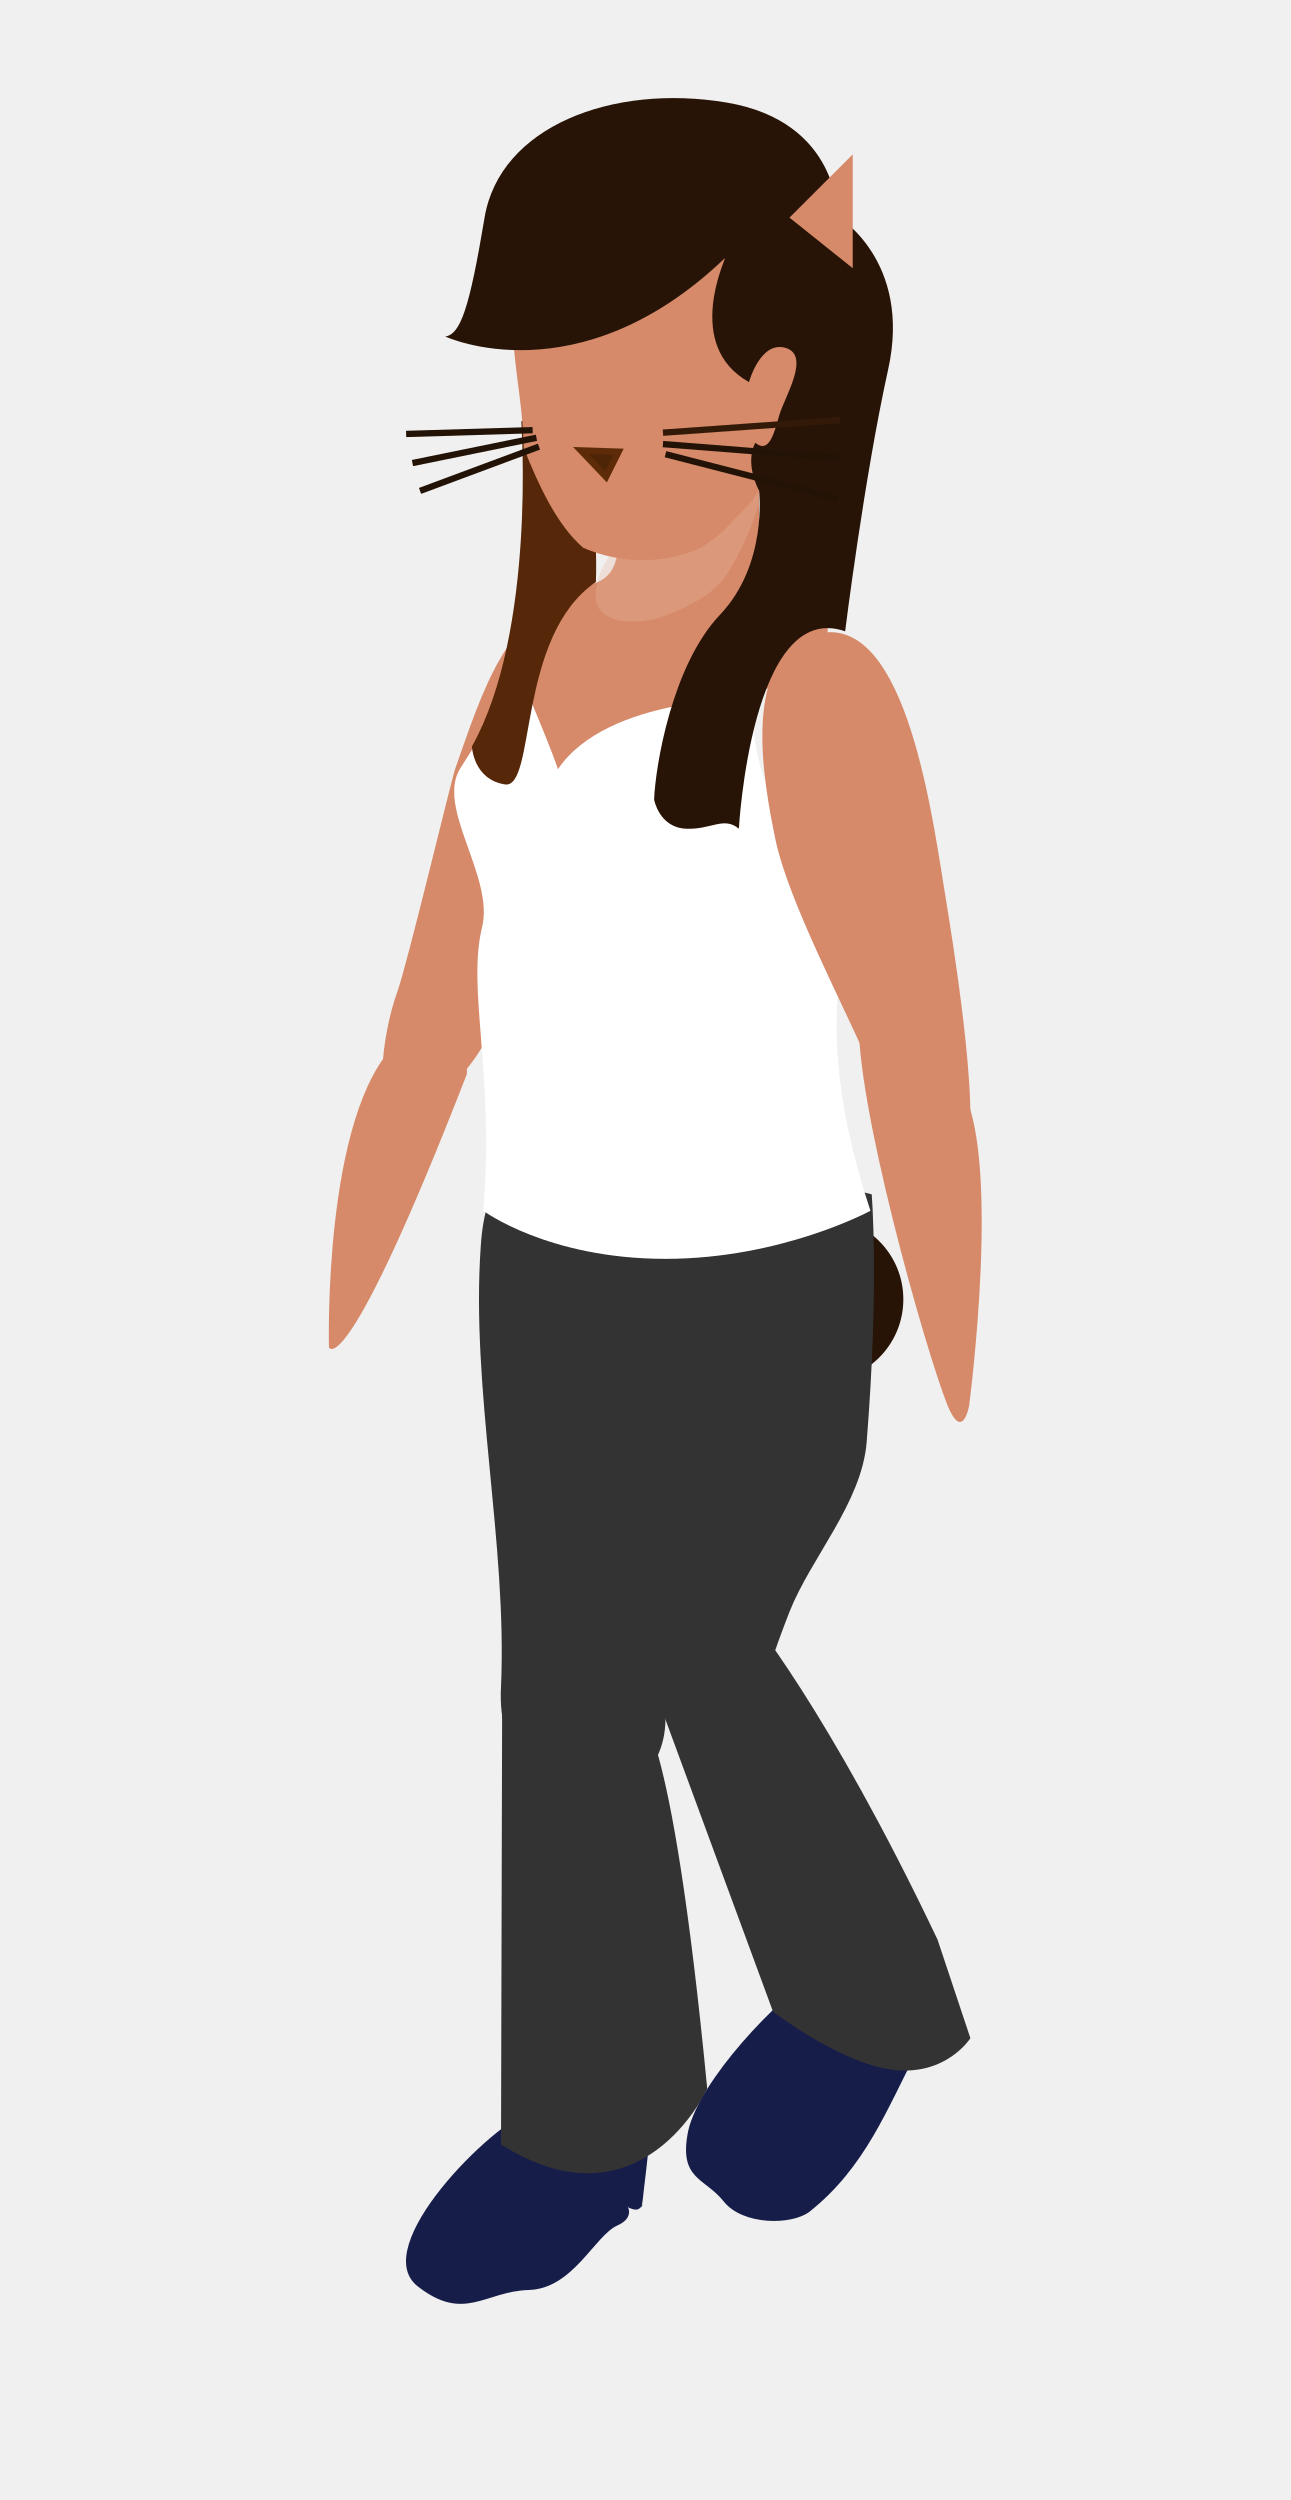
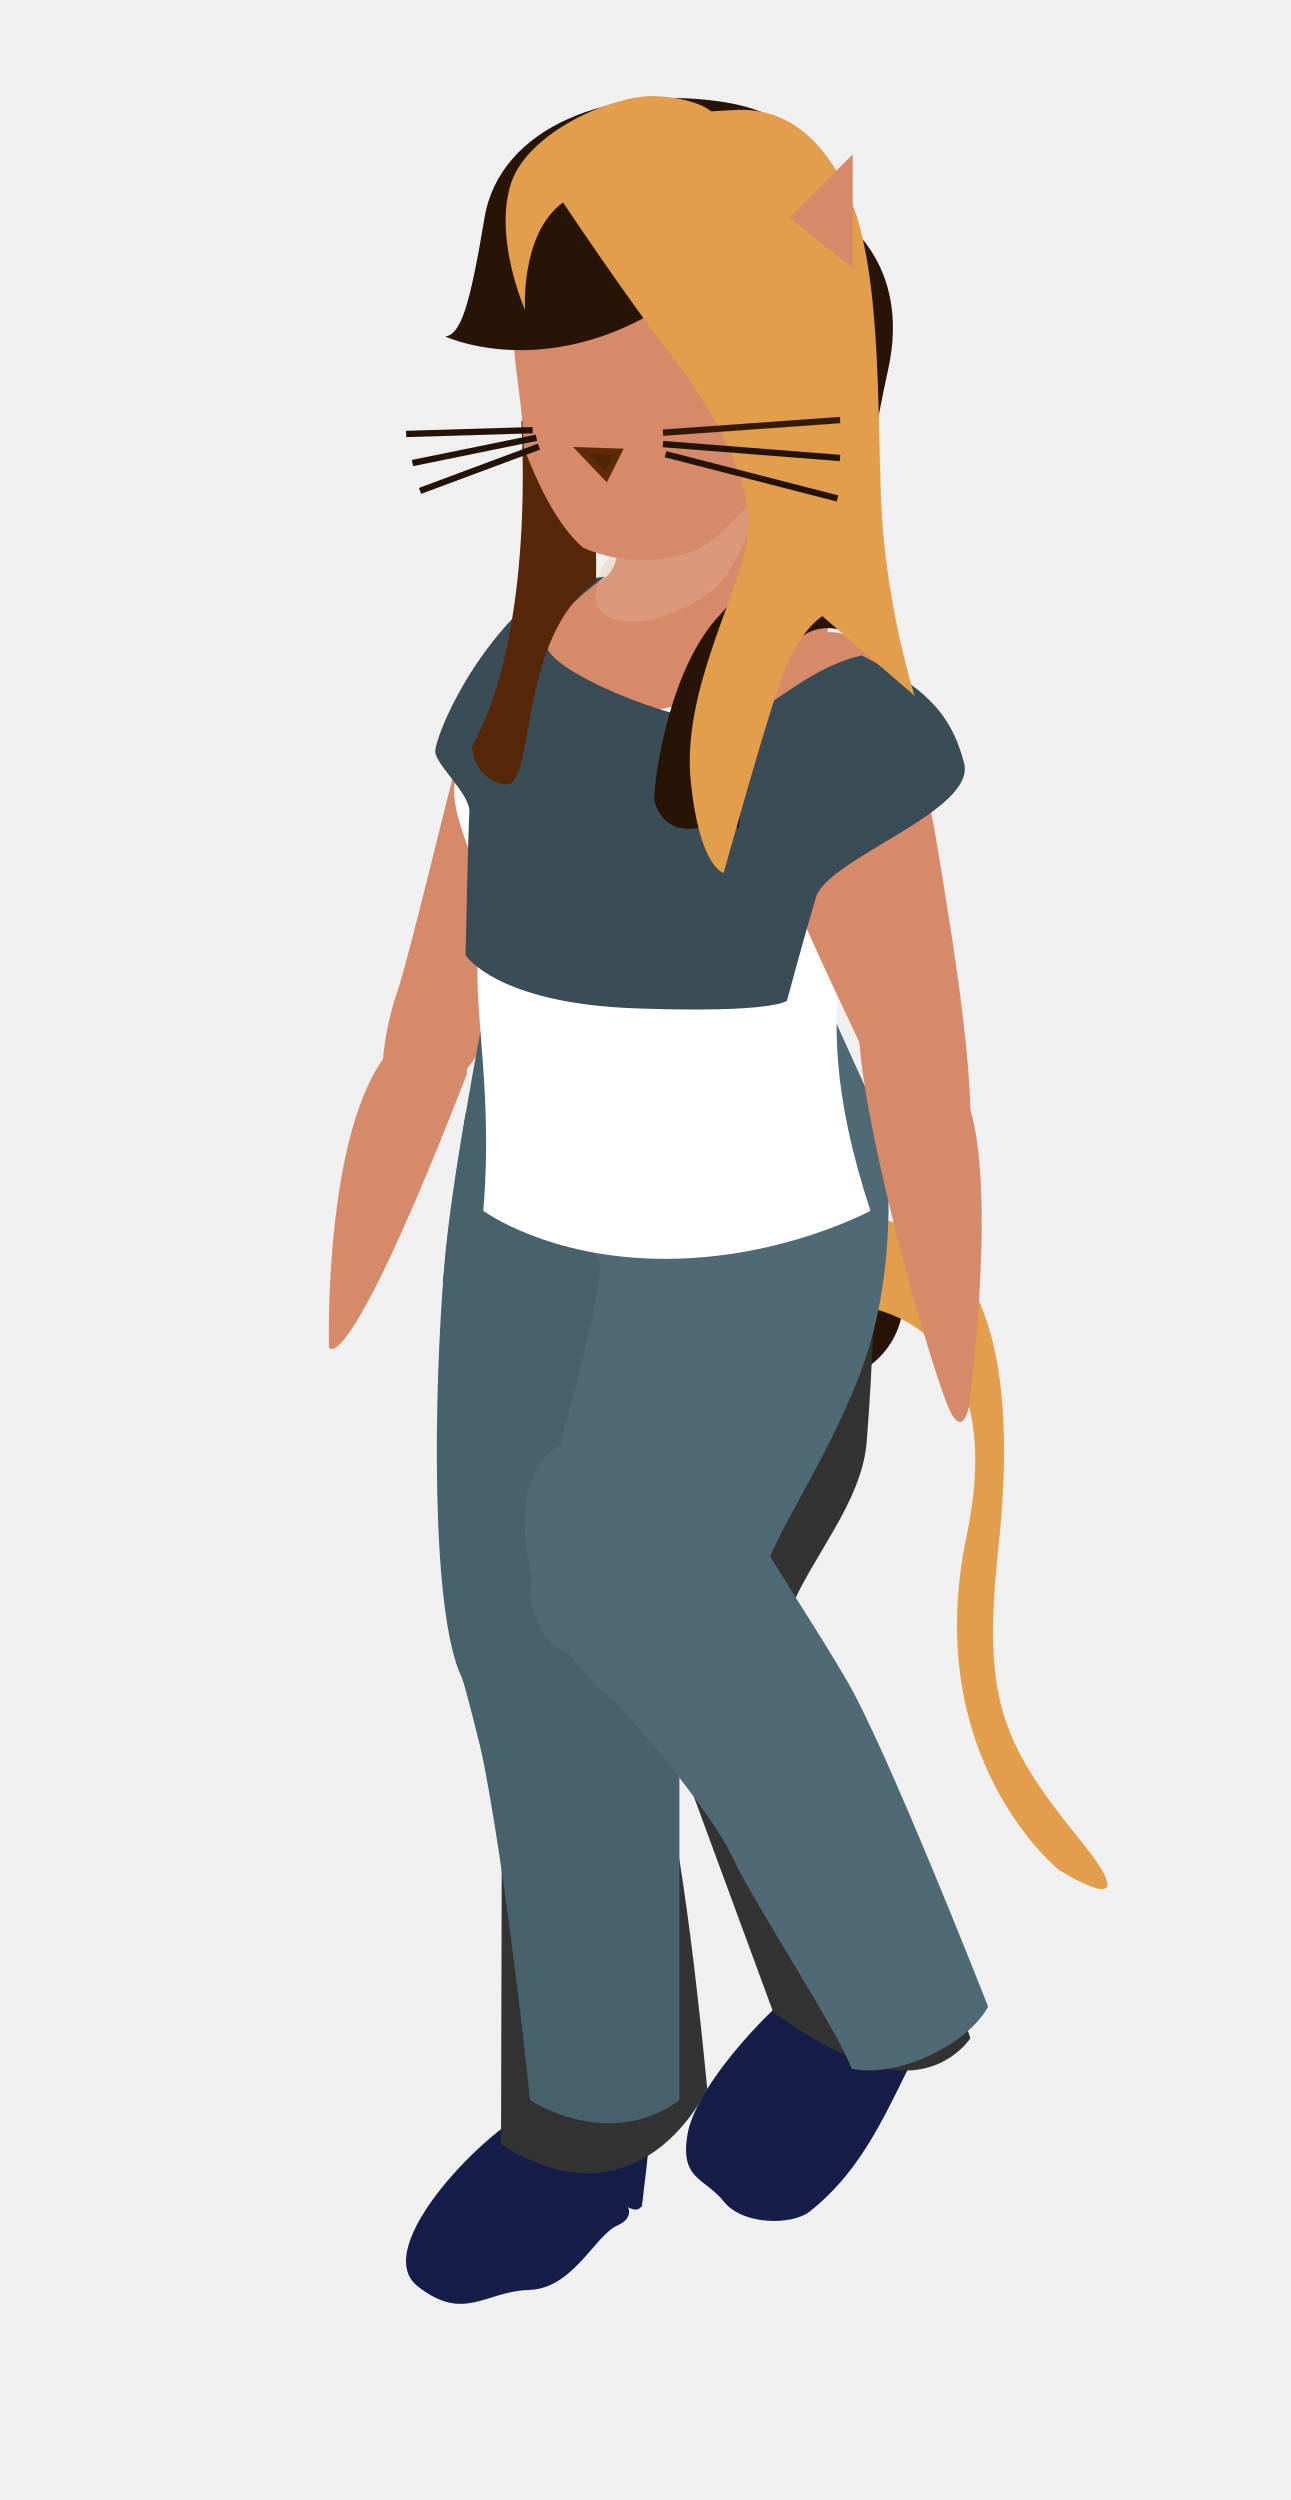
<svg xmlns="http://www.w3.org/2000/svg" version="1.1" id="Layer_1" x="0px" y="0px" viewBox="0 0 102 197.6" style="enable-background:new 0 0 102 197.6;" xml:space="preserve">
  <style type="text/css">
	.st0{fill:#281406;}
- 	.st1{fill:#D68A69;}
- 	.st2{fill:#171D49;}
- 	.st3{fill:#333333;}
- 	.st4{fill:#FFFFFF;}
- 	.st5{opacity:0.3;fill:#E8B9A0;enable-background:new    ;}
- 	.st6{fill:#562809;}
- 	.st7{fill:none;stroke:#331908;stroke-width:0.5;stroke-miterlimit:10;}
- 	.st8{fill:none;stroke:#231307;stroke-width:0.5;stroke-miterlimit:10;}
- 	.st9{fill:#4F2508;stroke:#5E2B08;stroke-width:0.5;stroke-miterlimit:10;}
- 
+ 	.st1{fill:#E29E4B;}
+ 	.st2{fill:#D68A69;}
+ 	.st3{fill:#171D49;}
+ 	.st4{fill:#333333;}
+ 	.st5{fill:#48626B;}
+ 	.st6{fill:#506A75;}
+ 	.st7{fill:#FFFFFF;}
+ 	.st8{opacity:0.3;fill:#E8B9A0;enable-background:new    ;}
+ 	.st9{fill:#3A4D57;}
+ 	.st10{fill:#562809;}
+ 	.st11{fill:none;stroke:#231307;stroke-width:0.5;stroke-miterlimit:10;}
+ 	.st12{fill:none;stroke:#331908;stroke-width:0.5;stroke-miterlimit:10;}
+ 	.st13{fill:#4F2508;stroke:#5E2B08;stroke-width:0.5;stroke-miterlimit:10;}

	@-webkit-keyframes leg_back_top {
	  0% { -webkit-transform: translateX(0); transform: translateX(0);}
	  14% {
	    -webkit-transform-origin: -20% 40%;
	            transform-origin: -20% 40%;
	    -webkit-transform: translate(20%, 0%) rotateZ(-15deg);
	            transform: translate(20%, 0%) rotateZ(-15deg);
	  }
	  21% {
	    -webkit-transform-origin: -20% 40%;
	            transform-origin: -20% 40%;
	    -webkit-transform: translate(40%, -20%) rotateZ(-25deg);
	            transform: translate(40%, -20%) rotateZ(-25deg);
	  }
	  28% {
	    -webkit-transform-origin: -20% 40%;
	            transform-origin: -20% 40%;
	    -webkit-transform: translate(20%, 0%) rotateZ(-15deg);
	            transform: translate(20%, 0%) rotateZ(-15deg);
	  }
	  35% {
	    -webkit-transform-origin: -20% 40%;
	            transform-origin: -20% 40%;
	    -webkit-transform: translate(0%, 0%) rotateZ(0deg);
	            transform: translate(0%, 0%) rotateZ(0deg);
	  }
	  42% {
	    -webkit-transform-origin: -20% 40%;
	            transform-origin: -20% 40%;
	    -webkit-transform: translate(0%, 0%) rotateZ(25deg);
	            transform: translate(0%, 0%) rotateZ(25deg);
	  }
	  49% {
	    -webkit-transform-origin: -20% 40%;
	            transform-origin: -20% 40%;
	    -webkit-transform: translate(-10%, -10%) rotateZ(40deg);
	            transform: translate(-10%, -10%) rotateZ(40deg);
	  }
	  60% {
	    -webkit-transform-origin: -20% 40%;
	            transform-origin: -20% 40%;
	    -webkit-transform: translate(0%, 0%) rotateZ(25deg);
	            transform: translate(0%, 0%) rotateZ(25deg);
	  }
	  70% {
	    -webkit-transform-origin: -20% 40%;
	            transform-origin: -20% 40%;
	    -webkit-transform: translate(0%, 0%) rotateZ(15deg);
	            transform: translate(0%, 0%) rotateZ(15deg);
	  }
	  80% {
	    -webkit-transform-origin: -20% 40%;
	            transform-origin: -20% 40%;
	    -webkit-transform: translate(0%, 0%) rotateZ(10deg);
	            transform: translate(0%, 0%) rotateZ(10deg);
	  }
	  90% {
	    -webkit-transform-origin: -20% 40%;
	            transform-origin: -20% 40%;
	    -webkit-transform: translate(0%, 0%) rotateZ(-0deg);
	            transform: translate(0%, 0%) rotateZ(-0deg);
	  }
	}
	@keyframes leg_back_top {
	  0% { -webkit-transform: translateX(0); transform: translateX(0);}
	  14% {
	    -webkit-transform-origin: -20% 40%;
	            transform-origin: -20% 40%;
	    -webkit-transform: translate(20%, 0%) rotateZ(-15deg);
	            transform: translate(20%, 0%) rotateZ(-15deg);
	  }
	  21% {
	    -webkit-transform-origin: -20% 40%;
	            transform-origin: -20% 40%;
	    -webkit-transform: translate(40%, -20%) rotateZ(-25deg);
	            transform: translate(40%, -20%) rotateZ(-25deg);
	  }
	  28% {
	    -webkit-transform-origin: -20% 40%;
	            transform-origin: -20% 40%;
	    -webkit-transform: translate(20%, 0%) rotateZ(-15deg);
	            transform: translate(20%, 0%) rotateZ(-15deg);
	  }
	  35% {
	    -webkit-transform-origin: -20% 40%;
	            transform-origin: -20% 40%;
	    -webkit-transform: translate(0%, 0%) rotateZ(0deg);
	            transform: translate(0%, 0%) rotateZ(0deg);
	  }
	  42% {
	    -webkit-transform-origin: -20% 40%;
	            transform-origin: -20% 40%;
	    -webkit-transform: translate(0%, 0%) rotateZ(25deg);
	            transform: translate(0%, 0%) rotateZ(25deg);
	  }
	  49% {
	    -webkit-transform-origin: -20% 40%;
	            transform-origin: -20% 40%;
	    -webkit-transform: translate(-10%, -10%) rotateZ(40deg);
	            transform: translate(-10%, -10%) rotateZ(40deg);
	  }
	  60% {
	    -webkit-transform-origin: -20% 40%;
	            transform-origin: -20% 40%;
	    -webkit-transform: translate(0%, 0%) rotateZ(25deg);
	            transform: translate(0%, 0%) rotateZ(25deg);
	  }
	  70% {
	    -webkit-transform-origin: -20% 40%;
	            transform-origin: -20% 40%;
	    -webkit-transform: translate(0%, 0%) rotateZ(15deg);
	            transform: translate(0%, 0%) rotateZ(15deg);
	  }
	  80% {
	    -webkit-transform-origin: -20% 40%;
	            transform-origin: -20% 40%;
	    -webkit-transform: translate(0%, 0%) rotateZ(10deg);
	            transform: translate(0%, 0%) rotateZ(10deg);
	  }
	  90% {
	    -webkit-transform-origin: -20% 40%;
	            transform-origin: -20% 40%;
	    -webkit-transform: translate(0%, 0%) rotateZ(-0deg);
	            transform: translate(0%, 0%) rotateZ(-0deg);
	  }
	}
	@-webkit-keyframes leg_back_bot {
	  0% { -webkit-transform: translateX(0); transform: translateX(0);}
	  14% {
	    -webkit-transform-origin: 20% 40%;
	            transform-origin: 20% 40%;
	    -webkit-transform: translate(90%, -20%) rotateZ(-15deg);
	            transform: translate(90%, -20%) rotateZ(-15deg);
	  }
	  21% {
	    -webkit-transform-origin: 20% 40%;
	            transform-origin: 20% 40%;
	    -webkit-transform: translate(130%, -30%) rotateZ(-25deg);
	            transform: translate(130%, -30%) rotateZ(-25deg);
	  }
	  28% {
	    -webkit-transform-origin: 20% 40%;
	            transform-origin: 20% 40%;
	    -webkit-transform: translate(110%, -30%) rotateZ(-90deg);
	            transform: translate(110%, -30%) rotateZ(-90deg);
	  }
	  35% {
	    -webkit-transform-origin: 20% 40%;
	            transform-origin: 20% 40%;
	    -webkit-transform: translate(70%, -20%) rotateZ(-70deg);
	            transform: translate(70%, -20%) rotateZ(-70deg);
	  }
	  42% {
	    -webkit-transform-origin: 20% 40%;
	            transform-origin: 20% 40%;
	    -webkit-transform: translate(-30%, 10%) rotateZ(-20deg);
	            transform: translate(-30%, 10%) rotateZ(-20deg);
	  }
	  49% {
	    -webkit-transform-origin: 20% 40%;
	            transform-origin: 20% 40%;
	    -webkit-transform: translate(-60%, 0%) rotateZ(-20deg);
	            transform: translate(-60%, 0%) rotateZ(-20deg);
	  }
	  60% {
	    -webkit-transform-origin: 20% 40%;
	            transform-origin: 20% 40%;
	    -webkit-transform: translate(-30%, -10%) rotateZ(-20deg);
	            transform: translate(-30%, -10%) rotateZ(-20deg);
	  }
	  70% {
	    -webkit-transform-origin: 20% 40%;
	            transform-origin: 20% 40%;
	    -webkit-transform: translate(-70%, 10%) rotateZ(20deg);
	            transform: translate(-70%, 10%) rotateZ(20deg);
	  }
	  80% {
	    -webkit-transform-origin: 20% 40%;
	            transform-origin: 20% 40%;
	    -webkit-transform: translate(-50%, 10%) rotateZ(15deg);
	            transform: translate(-50%, 10%) rotateZ(15deg);
	  }
	  90% {
	    -webkit-transform-origin: 20% 40%;
	            transform-origin: 20% 40%;
	    -webkit-transform: translate(0%, 10%) rotateZ(0deg);
	            transform: translate(0%, 10%) rotateZ(0deg);
	  }
	}
	@keyframes leg_back_bot {
	  0% { -webkit-transform: translateX(0); transform: translateX(0);}
	  14% {
	    -webkit-transform-origin: 20% 40%;
	            transform-origin: 20% 40%;
	    -webkit-transform: translate(90%, -20%) rotateZ(-15deg);
	            transform: translate(90%, -20%) rotateZ(-15deg);
	  }
	  21% {
	    -webkit-transform-origin: 20% 40%;
	            transform-origin: 20% 40%;
	    -webkit-transform: translate(130%, -30%) rotateZ(-25deg);
	            transform: translate(130%, -30%) rotateZ(-25deg);
	  }
	  28% {
	    -webkit-transform-origin: 20% 40%;
	            transform-origin: 20% 40%;
	    -webkit-transform: translate(110%, -30%) rotateZ(-90deg);
	            transform: translate(110%, -30%) rotateZ(-90deg);
	  }
	  35% {
	    -webkit-transform-origin: 20% 40%;
	            transform-origin: 20% 40%;
	    -webkit-transform: translate(70%, -20%) rotateZ(-70deg);
	            transform: translate(70%, -20%) rotateZ(-70deg);
	  }
	  42% {
	    -webkit-transform-origin: 20% 40%;
	            transform-origin: 20% 40%;
	    -webkit-transform: translate(-30%, 10%) rotateZ(-20deg);
	            transform: translate(-30%, 10%) rotateZ(-20deg);
	  }
	  49% {
	    -webkit-transform-origin: 20% 40%;
	            transform-origin: 20% 40%;
	    -webkit-transform: translate(-60%, 0%) rotateZ(-20deg);
	            transform: translate(-60%, 0%) rotateZ(-20deg);
	  }
	  60% {
	    -webkit-transform-origin: 20% 40%;
	            transform-origin: 20% 40%;
	    -webkit-transform: translate(-30%, -10%) rotateZ(-20deg);
	            transform: translate(-30%, -10%) rotateZ(-20deg);
	  }
	  70% {
	    -webkit-transform-origin: 20% 40%;
	            transform-origin: 20% 40%;
	    -webkit-transform: translate(-70%, 10%) rotateZ(20deg);
	            transform: translate(-70%, 10%) rotateZ(20deg);
	  }
	  80% {
	    -webkit-transform-origin: 20% 40%;
	            transform-origin: 20% 40%;
	    -webkit-transform: translate(-50%, 10%) rotateZ(15deg);
	            transform: translate(-50%, 10%) rotateZ(15deg);
	  }
	  90% {
	    -webkit-transform-origin: 20% 40%;
	            transform-origin: 20% 40%;
	    -webkit-transform: translate(0%, 10%) rotateZ(0deg);
	            transform: translate(0%, 10%) rotateZ(0deg);
	  }
	}
	@-webkit-keyframes foot_back {
	  0% { -webkit-transform: translateX(0); transform: translateX(0);}
	  14% {
	    -webkit-transform-origin: 20% 40%;
	            transform-origin: 20% 40%;
	    -webkit-transform: translate(120%, -40%) rotateZ(0deg);
	            transform: translate(120%, -40%) rotateZ(0deg);
	  }
	  21% {
	    -webkit-transform-origin: 20% 40%;
	            transform-origin: 20% 40%;
	    -webkit-transform: translate(170%, -120%) rotateZ(0deg);
	            transform: translate(170%, -120%) rotateZ(0deg);
	  }
	  28% {
	    -webkit-transform-origin: 20% 40%;
	            transform-origin: 20% 40%;
	    -webkit-transform: translate(170%, -200%) rotateZ(-50deg);
	            transform: translate(170%, -200%) rotateZ(-50deg);
	  }
	  35% {
	    -webkit-transform-origin: 20% 40%;
	            transform-origin: 20% 40%;
	    -webkit-transform: translate(180%, -150%) rotateZ(-50deg);
	            transform: translate(180%, -150%) rotateZ(-50deg);
	  }
	  42% {
	    -webkit-transform-origin: 20% 40%;
	            transform-origin: 20% 40%;
	    -webkit-transform: translate(20%, -20%) rotateZ(0deg);
	            transform: translate(20%, -20%) rotateZ(0deg);
	  }
	  49% {
	    -webkit-transform-origin: 20% 40%;
	            transform-origin: 20% 40%;
	    -webkit-transform: translate(-10%, -80%) rotateZ(0deg);
	            transform: translate(-10%, -80%) rotateZ(0deg);
	  }
	  60% {
	    -webkit-transform-origin: 20% 40%;
	            transform-origin: 20% 40%;
	    -webkit-transform: translate(20%, -20%) rotateZ(0deg);
	            transform: translate(20%, -20%) rotateZ(0deg);
	  }
	  70% {
	    -webkit-transform-origin: 20% 40%;
	            transform-origin: 20% 40%;
	    -webkit-transform: translate(-90%, -20%) rotateZ(0deg);
	            transform: translate(-90%, -20%) rotateZ(0deg);
	  }
	  80% {
	    -webkit-transform-origin: 20% 40%;
	            transform-origin: 20% 40%;
	    -webkit-transform: translate(-90%, 0%) rotateZ(0deg);
	            transform: translate(-90%, 0%) rotateZ(0deg);
	  }
	  90% {
	    -webkit-transform-origin: 20% 40%;
	            transform-origin: 20% 40%;
	    -webkit-transform: translate(20%, 10%) rotateZ(10deg);
	            transform: translate(20%, 10%) rotateZ(10deg);
	  }
	}
	@keyframes foot_back {
	  0% { -webkit-transform: translateX(0); transform: translateX(0);}
	  14% {
	    -webkit-transform-origin: 20% 40%;
	            transform-origin: 20% 40%;
	    -webkit-transform: translate(120%, -40%) rotateZ(0deg);
	            transform: translate(120%, -40%) rotateZ(0deg);
	  }
	  21% {
	    -webkit-transform-origin: 20% 40%;
	            transform-origin: 20% 40%;
	    -webkit-transform: translate(170%, -120%) rotateZ(0deg);
	            transform: translate(170%, -120%) rotateZ(0deg);
	  }
	  28% {
	    -webkit-transform-origin: 20% 40%;
	            transform-origin: 20% 40%;
	    -webkit-transform: translate(170%, -200%) rotateZ(-50deg);
	            transform: translate(170%, -200%) rotateZ(-50deg);
	  }
	  35% {
	    -webkit-transform-origin: 20% 40%;
	            transform-origin: 20% 40%;
	    -webkit-transform: translate(180%, -150%) rotateZ(-50deg);
	            transform: translate(180%, -150%) rotateZ(-50deg);
	  }
	  42% {
	    -webkit-transform-origin: 20% 40%;
	            transform-origin: 20% 40%;
	    -webkit-transform: translate(20%, -20%) rotateZ(0deg);
	            transform: translate(20%, -20%) rotateZ(0deg);
	  }
	  49% {
	    -webkit-transform-origin: 20% 40%;
	            transform-origin: 20% 40%;
	    -webkit-transform: translate(-10%, -80%) rotateZ(0deg);
	            transform: translate(-10%, -80%) rotateZ(0deg);
	  }
	  60% {
	    -webkit-transform-origin: 20% 40%;
	            transform-origin: 20% 40%;
	    -webkit-transform: translate(20%, -20%) rotateZ(0deg);
	            transform: translate(20%, -20%) rotateZ(0deg);
	  }
	  70% {
	    -webkit-transform-origin: 20% 40%;
	            transform-origin: 20% 40%;
	    -webkit-transform: translate(-90%, -20%) rotateZ(0deg);
	            transform: translate(-90%, -20%) rotateZ(0deg);
	  }
	  80% {
	    -webkit-transform-origin: 20% 40%;
	            transform-origin: 20% 40%;
	    -webkit-transform: translate(-90%, 0%) rotateZ(0deg);
	            transform: translate(-90%, 0%) rotateZ(0deg);
	  }
	  90% {
	    -webkit-transform-origin: 20% 40%;
	            transform-origin: 20% 40%;
	    -webkit-transform: translate(20%, 10%) rotateZ(10deg);
	            transform: translate(20%, 10%) rotateZ(10deg);
	  }
	}


	@-webkit-keyframes leg_front_top {
	  0% { -webkit-transform: translateX(0); transform: translateX(0);}
	  7% {
	    -webkit-transform-origin: 20% 40%;
	            transform-origin: 20% 40%;
	    -webkit-transform: translate(-10%, 0%) rotateZ(5deg);
	            transform: translate(-10%, 0%) rotateZ(5deg);
	  }
	  14% {
	    -webkit-transform-origin: 20% 40%;
	            transform-origin: 20% 40%;
	    -webkit-transform: translate(-10%, 0%) rotateZ(10deg);
	            transform: translate(-10%, 0%) rotateZ(10deg);
	  }
	  21% {
	    -webkit-transform-origin: 20% 40%;
	            transform-origin: 20% 40%;
	    -webkit-transform: translate(-10%, 0%) rotateZ(10deg);
	            transform: translate(-10%, 0%) rotateZ(10deg);
	  }
	  35% {
	    -webkit-transform-origin: 20% 40%;
	            transform-origin: 20% 40%;
	    -webkit-transform: translate(-10%, 0%) rotateZ(10deg);
	            transform: translate(-10%, 0%) rotateZ(10deg);
	  }
	  42% {
	    -webkit-transform-origin: 20% 40%;
	            transform-origin: 20% 40%;
	    -webkit-transform: translate(-10%, 0%) rotateZ(-10deg);
	            transform: translate(-10%, 0%) rotateZ(-10deg);
	  }
	  49% {
	    -webkit-transform-origin: 20% 40%;
	            transform-origin: 20% 40%;
	    -webkit-transform: translate(-10%, 0%) rotateZ(-10deg);
	            transform: translate(-10%, 0%) rotateZ(-10deg);
	  }
	  60% {
	    -webkit-transform-origin: 20% 40%;
	            transform-origin: 20% 40%;
	    -webkit-transform: translate(10%, 0%) rotateZ(-30deg);
	            transform: translate(10%, 0%) rotateZ(-30deg);
	  }
	  70% {
	    -webkit-transform-origin: 20% 40%;
	            transform-origin: 20% 40%;
	    -webkit-transform: translate(10%, 0%) rotateZ(-30deg);
	            transform: translate(10%, 0%) rotateZ(-30deg);
	  }
	  80% {
	    -webkit-transform-origin: 20% 40%;
	            transform-origin: 20% 40%;
	    -webkit-transform: translate(10%, 0%) rotateZ(-10deg);
	            transform: translate(10%, 0%) rotateZ(-10deg);
	  }
	  90% {
	    -webkit-transform-origin: 20% 40%;
	            transform-origin: 20% 40%;
	    -webkit-transform: translate(0%, 0%) rotateZ(0deg);
	            transform: translate(0%, 0%) rotateZ(0deg);
	  }
	}


	@keyframes leg_front_top {
	  0% { -webkit-transform: translateX(0); transform: translateX(0);}
	  7% {
	    -webkit-transform-origin: 20% 40%;
	            transform-origin: 20% 40%;
	    -webkit-transform: translate(-10%, 0%) rotateZ(5deg);
	            transform: translate(-10%, 0%) rotateZ(5deg);
	  }
	  14% {
	    -webkit-transform-origin: 20% 40%;
	            transform-origin: 20% 40%;
	    -webkit-transform: translate(-10%, 0%) rotateZ(10deg);
	            transform: translate(-10%, 0%) rotateZ(10deg);
	  }
	  21% {
	    -webkit-transform-origin: 20% 40%;
	            transform-origin: 20% 40%;
	    -webkit-transform: translate(-10%, 0%) rotateZ(10deg);
	            transform: translate(-10%, 0%) rotateZ(10deg);
	  }
	  35% {
	    -webkit-transform-origin: 20% 40%;
	            transform-origin: 20% 40%;
	    -webkit-transform: translate(-10%, 0%) rotateZ(10deg);
	            transform: translate(-10%, 0%) rotateZ(10deg);
	  }
	  42% {
	    -webkit-transform-origin: 20% 40%;
	            transform-origin: 20% 40%;
	    -webkit-transform: translate(-10%, 0%) rotateZ(-10deg);
	            transform: translate(-10%, 0%) rotateZ(-10deg);
	  }
	  49% {
	    -webkit-transform-origin: 20% 40%;
	            transform-origin: 20% 40%;
	    -webkit-transform: translate(-10%, 0%) rotateZ(-10deg);
	            transform: translate(-10%, 0%) rotateZ(-10deg);
	  }
	  60% {
	    -webkit-transform-origin: 20% 40%;
	            transform-origin: 20% 40%;
	    -webkit-transform: translate(10%, 0%) rotateZ(-30deg);
	            transform: translate(10%, 0%) rotateZ(-30deg);
	  }
	  70% {
	    -webkit-transform-origin: 20% 40%;
	            transform-origin: 20% 40%;
	    -webkit-transform: translate(10%, 0%) rotateZ(-30deg);
	            transform: translate(10%, 0%) rotateZ(-30deg);
	  }
	  80% {
	    -webkit-transform-origin: 20% 40%;
	            transform-origin: 20% 40%;
	    -webkit-transform: translate(10%, 0%) rotateZ(-10deg);
	            transform: translate(10%, 0%) rotateZ(-10deg);
	  }
	  90% {
	    -webkit-transform-origin: 20% 40%;
	            transform-origin: 20% 40%;
	    -webkit-transform: translate(0%, 0%) rotateZ(0deg);
	            transform: translate(0%, 0%) rotateZ(0deg);
	  }
	}
	@-webkit-keyframes leg_front_bot {
	  0% { -webkit-transform: translateX(0); transform: translateX(0);}
	  7% {
	    -webkit-transform-origin: 20% 40%;
	            transform-origin: 20% 40%;
	    -webkit-transform: translate(-30%, 0%) rotateZ(20deg);
	            transform: translate(-30%, 0%) rotateZ(20deg);
	  }
	  14% {
	    -webkit-transform-origin: 20% 40%;
	            transform-origin: 20% 40%;
	    -webkit-transform: translate(-30%, 0%) rotateZ(30deg);
	            transform: translate(-30%, 0%) rotateZ(30deg);
	  }
	  21% {
	    -webkit-transform-origin: 20% 40%;
	            transform-origin: 20% 40%;
	    -webkit-transform: translate(-50%, 0%) rotateZ(30deg);
	            transform: translate(-50%, 0%) rotateZ(30deg);
	  }
	  28% {
	    -webkit-transform-origin: 20% 40%;
	            transform-origin: 20% 40%;
	    -webkit-transform: translate(-50%, 0%) rotateZ(40deg);
	            transform: translate(-50%, 0%) rotateZ(40deg);
	  }
	  42% {
	    -webkit-transform-origin: 20% 40%;
	            transform-origin: 20% 40%;
	    -webkit-transform: translate(-10%, 0%) rotateZ(30deg);
	            transform: translate(-10%, 0%) rotateZ(30deg);
	  }
	  49% {
	    -webkit-transform-origin: 20% 40%;
	            transform-origin: 20% 40%;
	    -webkit-transform: translate(-20%, 0%) rotateZ(30deg);
	            transform: translate(-20%, 0%) rotateZ(30deg);
	  }
	  60% {
	    -webkit-transform-origin: 20% 40%;
	            transform-origin: 20% 40%;
	    -webkit-transform: translate(55%, 0%) rotateZ(0deg);
	            transform: translate(55%, 0%) rotateZ(0deg);
	  }
	  70% {
	    -webkit-transform-origin: 20% 40%;
	            transform-origin: 20% 40%;
	    -webkit-transform: translate(55%, 10%) rotateZ(0deg);
	            transform: translate(55%, 10%) rotateZ(0deg);
	  }
	  80% {
	    -webkit-transform-origin: 20% 40%;
	            transform-origin: 20% 40%;
	    -webkit-transform: translate(25%, 10%) rotateZ(0deg);
	            transform: translate(25%, 10%) rotateZ(0deg);
	  }
	  90% {
	    -webkit-transform-origin: 20% 40%;
	            transform-origin: 20% 40%;
	    -webkit-transform: translate(0%, 0%) rotateZ(0deg);
	            transform: translate(0%, 0%) rotateZ(0deg);
	  }
	}
	@keyframes leg_front_bot {
	  0% { -webkit-transform: translateX(0); transform: translateX(0);}
	  7% {
	    -webkit-transform-origin: 20% 40%;
	            transform-origin: 20% 40%;
	    -webkit-transform: translate(-30%, 0%) rotateZ(20deg);
	            transform: translate(-30%, 0%) rotateZ(20deg);
	  }
	  14% {
	    -webkit-transform-origin: 20% 40%;
	            transform-origin: 20% 40%;
	    -webkit-transform: translate(-30%, 0%) rotateZ(30deg);
	            transform: translate(-30%, 0%) rotateZ(30deg);
	  }
	  21% {
	    -webkit-transform-origin: 20% 40%;
	            transform-origin: 20% 40%;
	    -webkit-transform: translate(-50%, 0%) rotateZ(30deg);
	            transform: translate(-50%, 0%) rotateZ(30deg);
	  }
	  28% {
	    -webkit-transform-origin: 20% 40%;
	            transform-origin: 20% 40%;
	    -webkit-transform: translate(-50%, 0%) rotateZ(40deg);
	            transform: translate(-50%, 0%) rotateZ(40deg);
	  }
	  42% {
	    -webkit-transform-origin: 20% 40%;
	            transform-origin: 20% 40%;
	    -webkit-transform: translate(-10%, 0%) rotateZ(30deg);
	            transform: translate(-10%, 0%) rotateZ(30deg);
	  }
	  49% {
	    -webkit-transform-origin: 20% 40%;
	            transform-origin: 20% 40%;
	    -webkit-transform: translate(-20%, 0%) rotateZ(30deg);
	            transform: translate(-20%, 0%) rotateZ(30deg);
	  }
	  60% {
	    -webkit-transform-origin: 20% 40%;
	            transform-origin: 20% 40%;
	    -webkit-transform: translate(55%, 0%) rotateZ(0deg);
	            transform: translate(55%, 0%) rotateZ(0deg);
	  }
	  70% {
	    -webkit-transform-origin: 20% 40%;
	            transform-origin: 20% 40%;
	    -webkit-transform: translate(55%, 10%) rotateZ(0deg);
	            transform: translate(55%, 10%) rotateZ(0deg);
	  }
	  80% {
	    -webkit-transform-origin: 20% 40%;
	            transform-origin: 20% 40%;
	    -webkit-transform: translate(25%, 10%) rotateZ(0deg);
	            transform: translate(25%, 10%) rotateZ(0deg);
	  }
	  90% {
	    -webkit-transform-origin: 20% 40%;
	            transform-origin: 20% 40%;
	    -webkit-transform: translate(0%, 0%) rotateZ(0deg);
	            transform: translate(0%, 0%) rotateZ(0deg);
	  }
	}
	@-webkit-keyframes foot_front {
	  0% { -webkit-transform: translateX(0); transform: translateX(0);}
	  7% {
	    -webkit-transform-origin: 20% 40%;
	            transform-origin: 20% 40%;
	    -webkit-transform: translate(-70%, 40%);
	            transform: translate(-70%, 40%);
	  }
	  14% {
	    -webkit-transform-origin: 20% 40%;
	            transform-origin: 20% 40%;
	    -webkit-transform: translate(-90%, 40%);
	            transform: translate(-90%, 40%);
	  }
	  21% {
	    -webkit-transform-origin: 20% 40%;
	            transform-origin: 20% 40%;
	    -webkit-transform: translate(-100%, 20%);
	            transform: translate(-100%, 20%);
	  }
	  28% {
	    -webkit-transform-origin: 20% 40%;
	            transform-origin: 20% 40%;
	    -webkit-transform: translate(-120%, 20%);
	            transform: translate(-120%, 20%);
	  }
	  35% {
	    -webkit-transform-origin: 20% 40%;
	            transform-origin: 20% 40%;
	    -webkit-transform: translate(-100%, 0%)  rotateZ(0deg);
	            transform: translate(-100%, 0%)  rotateZ(0deg);
	  }
	  42% {
	    -webkit-transform-origin: 20% 40%;
	            transform-origin: 20% 40%;
	    -webkit-transform: translate(-80%, 20%)  rotateZ(0deg);
	            transform: translate(-80%, 20%)  rotateZ(0deg);
	  }
	  49% {
	    -webkit-transform-origin: 20% 40%;
	            transform-origin: 20% 40%;
	    -webkit-transform: translate(-80%, 20%)  rotateZ(0deg);
	            transform: translate(-80%, 20%)  rotateZ(0deg);
	  }
	  60% {
	    -webkit-transform-origin: 20% 40%;
	            transform-origin: 20% 40%;
	    -webkit-transform: translate(80%, 20%)  rotateZ(0deg);
	            transform: translate(80%, 20%)  rotateZ(0deg);
	  }
	  70% {
	    -webkit-transform-origin: 20% 40%;
	            transform-origin: 20% 40%;
	    -webkit-transform: translate(80%, 20%)  rotateZ(20deg);
	            transform: translate(80%, 20%)  rotateZ(20deg);
	  }
	  80% {
	    -webkit-transform-origin: 20% 40%;
	            transform-origin: 20% 40%;
	    -webkit-transform: translate(50%, 20%)  rotateZ(20deg);
	            transform: translate(50%, 20%)  rotateZ(20deg);
	  }
	  90% {
	    -webkit-transform-origin: 20% 40%;
	            transform-origin: 20% 40%;
	    -webkit-transform: translate(20%, 0%)  rotateZ(20deg);
	            transform: translate(20%, 0%)  rotateZ(20deg);
	  }
	}
	@keyframes foot_front {
	  0% { -webkit-transform: translateX(0); transform: translateX(0);}
	  7% {
	    -webkit-transform-origin: 20% 40%;
	            transform-origin: 20% 40%;
	    -webkit-transform: translate(-70%, 40%);
	            transform: translate(-70%, 40%);
	  }
	  14% {
	    -webkit-transform-origin: 20% 40%;
	            transform-origin: 20% 40%;
	    -webkit-transform: translate(-90%, 40%);
	            transform: translate(-90%, 40%);
	  }
	  21% {
	    -webkit-transform-origin: 20% 40%;
	            transform-origin: 20% 40%;
	    -webkit-transform: translate(-100%, 20%);
	            transform: translate(-100%, 20%);
	  }
	  28% {
	    -webkit-transform-origin: 20% 40%;
	            transform-origin: 20% 40%;
	    -webkit-transform: translate(-120%, 20%);
	            transform: translate(-120%, 20%);
	  }
	  35% {
	    -webkit-transform-origin: 20% 40%;
	            transform-origin: 20% 40%;
	    -webkit-transform: translate(-100%, 0%)  rotateZ(0deg);
	            transform: translate(-100%, 0%)  rotateZ(0deg);
	  }
	  42% {
	    -webkit-transform-origin: 20% 40%;
	            transform-origin: 20% 40%;
	    -webkit-transform: translate(-80%, 20%)  rotateZ(0deg);
	            transform: translate(-80%, 20%)  rotateZ(0deg);
	  }
	  49% {
	    -webkit-transform-origin: 20% 40%;
	            transform-origin: 20% 40%;
	    -webkit-transform: translate(-80%, 20%)  rotateZ(0deg);
	            transform: translate(-80%, 20%)  rotateZ(0deg);
	  }
	  60% {
	    -webkit-transform-origin: 20% 40%;
	            transform-origin: 20% 40%;
	    -webkit-transform: translate(80%, 20%)  rotateZ(0deg);
	            transform: translate(80%, 20%)  rotateZ(0deg);
	  }
	  70% {
	    -webkit-transform-origin: 20% 40%;
	            transform-origin: 20% 40%;
	    -webkit-transform: translate(80%, 20%)  rotateZ(20deg);
	            transform: translate(80%, 20%)  rotateZ(20deg);
	  }
	  80% {
	    -webkit-transform-origin: 20% 40%;
	            transform-origin: 20% 40%;
	    -webkit-transform: translate(50%, 20%)  rotateZ(20deg);
	            transform: translate(50%, 20%)  rotateZ(20deg);
	  }
	  90% {
	    -webkit-transform-origin: 20% 40%;
	            transform-origin: 20% 40%;
	    -webkit-transform: translate(20%, 0%)  rotateZ(20deg);
	            transform: translate(20%, 0%)  rotateZ(20deg);
	  }
	}


	@-webkit-keyframes arm_back_top {
	  0% { -webkit-transform: translateX(0); transform: translateX(0);}
	  42% {
	    -webkit-transform-origin: 20% 40%;
	            transform-origin: 20% 40%;
	    -webkit-transform: translate(40%, 0%)  rotateZ(0deg);
	            transform: translate(40%, 0%)  rotateZ(0deg);
	  }
	}


	@keyframes arm_back_top {
	  0% { -webkit-transform: translateX(0); transform: translateX(0);}
	  42% {
	    -webkit-transform-origin: 20% 40%;
	            transform-origin: 20% 40%;
	    -webkit-transform: translate(40%, 0%)  rotateZ(0deg);
	            transform: translate(40%, 0%)  rotateZ(0deg);
	  }
	}
	@-webkit-keyframes arm_back_bot {
	  0% { -webkit-transform: translateX(0); transform: translateX(0);}
	  42% {
	    -webkit-transform-origin: 20% 40%;
	            transform-origin: 20% 40%;
	    -webkit-transform: translate(100%, 0%)  rotateZ(20deg);
	            transform: translate(100%, 0%)  rotateZ(20deg);
	  }
	}
	@keyframes arm_back_bot {
	  0% { -webkit-transform: translateX(0); transform: translateX(0);}
	  42% {
	    -webkit-transform-origin: 20% 40%;
	            transform-origin: 20% 40%;
	    -webkit-transform: translate(100%, 0%)  rotateZ(20deg);
	            transform: translate(100%, 0%)  rotateZ(20deg);
	  }
	}
	@-webkit-keyframes arm_front_top {
	  0% { -webkit-transform: translateX(0); transform: translateX(0);}
	  45% {
	    -webkit-transform-origin: 20% 40%;
	            transform-origin: 20% 40%;
	    -webkit-transform: translate(-20%, -5%)  rotateZ(20deg);
	            transform: translate(-20%, -5%)  rotateZ(20deg);
	  }
	}
	@keyframes arm_front_top {
	  0% { -webkit-transform: translateX(0); transform: translateX(0);}
	  45% {
	    -webkit-transform-origin: 20% 40%;
	            transform-origin: 20% 40%;
	    -webkit-transform: translate(-20%, -5%)  rotateZ(20deg);
	            transform: translate(-20%, -5%)  rotateZ(20deg);
	  }
	}
	@-webkit-keyframes arm_front_bot {
	  0% { -webkit-transform: translateX(0); transform: translateX(0);}
	  45% {
	    -webkit-transform-origin: 20% 40%;
	            transform-origin: 20% 40%;
	    -webkit-transform: translate(-130%, -5%)  rotateZ(50deg);
	            transform: translate(-130%, -5%)  rotateZ(50deg);
	  }
	}
	@keyframes arm_front_bot {
	  0% { -webkit-transform: translateX(0); transform: translateX(0);}
	  45% {
	    -webkit-transform-origin: 20% 40%;
	            transform-origin: 20% 40%;
	    -webkit-transform: translate(-130%, -5%)  rotateZ(50deg);
	            transform: translate(-130%, -5%)  rotateZ(50deg);
	  }
	}









	#foot_x5F_front {
	  -webkit-animation : foot_front 1.5s linear infinite;
	          animation : foot_front 1.5s linear infinite;
	}
	#foot_x5F_back {
	  -webkit-animation : foot_back 1.5s linear infinite;
	          animation : foot_back 1.5s linear infinite;
	}
	#leg_x5F_back_x5F_top {
	  -webkit-animation : leg_back_top 1.5s linear infinite;
	          animation : leg_back_top 1.5s linear infinite;
	}
	#leg_x5F_back_x5F_bot{
	  -webkit-animation : leg_back_bot 1.5s linear infinite;
	          animation : leg_back_bot 1.5s linear infinite;
	}
	#leg_x5F_front_x5F_bot{
	  -webkit-animation : leg_front_bot 1.5s linear infinite;
	          animation : leg_front_bot 1.5s linear infinite;
	}
	#leg_x5F_front_x5F_top{
	  -webkit-animation : leg_front_top 1.5s linear infinite;
	          animation : leg_front_top 1.5s linear infinite;
	}
	#arm_x5F_back_x5F_top {
	  -webkit-animation : arm_back_top 1.5s linear infinite;
	          animation : arm_back_top 1.5s linear infinite;
	}
	#arm_x5F_back_x5F_bot {
	  -webkit-animation : arm_back_bot 1.5s linear infinite;
	          animation : arm_back_bot 1.5s linear infinite;
	}
	#arm_x5F_front_x5F_top {
	  -webkit-animation : arm_front_top 1.5s linear infinite;
	          animation : arm_front_top 1.5s linear infinite;
	}
	#arm_x5F_front_x5F_bot {
	  -webkit-animation : arm_front_bot 1.5s linear infinite;
	          animation : arm_front_bot 1.5s linear infinite;
	}
- 
</style>
  <g id="_x30_0">
    <circle id="tail" class="st0" cx="64.9" cy="102.7" r="6.5" />
-     <path id="arm_x5F_back_x5F_bot" class="st1" d="M26,106.5c0,0-0.5-18.6,5.4-24.1s5.5,2.5,5.5,2.5C27.3,109.6,26,106.5,26,106.5z" />
-     <path id="arm_x5F_back_x5F_top" class="st1" d="M43,71.8c-3.1,6.1-4.2,14.1-11.1,16c-2.6,0.7-1.7-6.1-0.5-9.4   c0.8-2.2,4.3-16.9,4.6-17.7c1.9-5.3,4.5-14.3,10.2-12.2C53,51,46,65.7,43,71.8z" />
-     <path id="foot_x5F_back" class="st2" d="M33,180.7c3.7,2.9,5.3,0.4,8.8,0.3c3.5-0.1,5.2-4.3,7-5.1c1.8-0.8,0.3-2.1,0.9-1.4   c0.3,0.1,0.8,0.4,1.1-0.3c0,0-0.2,0.8,0-0.3c0.1-1.3,1.6-11.4-0.2-8.2c-2.8,0.1-5.7,0.4-8.4,1C38.8,167.9,29.1,177.6,33,180.7z" />
-     <path id="leg_x5F_back_x5F_bot" class="st3" d="M39.7,130.8l-0.1,38.7c11.1,7,16.3-4.4,16.3-4.4c-2.9-30.1-5.5-29.8-5.5-29.8   C46.9,122.1,39.7,130.8,39.7,130.8z" />
-     <path id="leg_x5F_back_x5F_top" class="st3" d="M38,98.5c-0.8,11.3,2.1,23.5,1.6,34.8c-0.6,11.3,12.9,11.3,13,2.6s0.2-8,0.4-18.1   c0.1-10.1-0.6-15.2-1.7-24.5C46.7,94.8,38.7,87.4,38,98.5z" />
-     <g id="foot_x5F_front">
-       <path class="st2" d="M65.2,155.5c-4,2.6-9.9,9-10.8,12.9c-0.8,3.9,1.3,3.7,2.8,5.6c1.5,1.9,5.4,1.9,6.8,0.8    c4.4-3.5,6.1-8.1,8.5-12.7C70,159.9,67.7,157.6,65.2,155.5z" />
-     </g>
-     <path id="leg_x5F_front_x5F_bot" class="st3" d="M61.1,159c0,0,5.3,4.1,9.5,4.6c4.2,0.5,6.1-2.5,6.1-2.5l-2.6-7.8   c-8.7-18.3-15-25.8-15-25.8l-8.2,3.8L61.1,159z" />
-     <path id="leg_x5F_front_x5F_top" class="st3" d="M51.3,94.3c-2.4,9.9,1.2,22.1-0.4,31.7c-2.3,13.9,8.5,11.3,8.5,11.3s0.3-3,3-9.9   c1.7-4.3,5.7-8.6,6.1-13.4c1-12.5,0.4-19.6,0.4-19.6S52.4,90,51.3,94.3z" />
-     <path id="chest" class="st1" d="M48.8,40.4c0,2,0.6,4.9-1.8,5.7c-5.5,1.9-4.8,13.1-1.6,13.5c5,0.7,21.7-7,19.9-10.5L60,45.5v-6.7   C56.6,34.9,48.8,40.5,48.8,40.4z" />
-     <path id="top" class="st4" d="M66.6,75.6c1.9-6.7,0-6.1-1.9-7.4c-1.9-1.3-5.7-6.8-5.1-13c0,0-11.6-0.2-15.5,5.6   c0,0-0.3-1.1-3.1-7.7c0,0-2.6,4.5-4.6,7.6s2.7,8.6,1.7,12.6c-1.2,4.9,1,11.7,0.1,22.4c0,0,5.1,3.8,14.4,3.8   c9.2,0,16.2-3.8,16.2-3.8C65.7,86.3,65.8,80.3,66.6,75.6z" />
-     <path id="arm_x5F_front_x5F_top" class="st1" d="M74.8,71.3c0.2,1.3,2.9,17.2,1.5,20.1c-1.6,3.3-7.3-6.6-7.8-7.7   c-1.7-4-6.2-12.5-7.2-17.3s-2.8-14.7,3.3-16.3C71.8,48.3,73.8,65.4,74.8,71.3z" />
-     <path id="arm_x5F_front_x5F_bot" class="st1" d="M76.6,111.1c0,0-0.5,2.9-1.7,0c-1.8-4.5-7.4-24.4-7-30.8c0.9-14.4,7.9,5.4,7.9,5.4   C79.3,90.7,76.6,111.1,76.6,111.1z" />
-     <path id="neck" class="st5" d="M57.3,45.6c1.2-1.7,2.4-4.4,2.8-6.5C56.8,34.8,48.3,40,48.3,40c-0.1,1-0.1,2.2-0.3,3.3   c0.1-0.1,0.1-0.1,0.2-0.2c0.2-0.3,0.5-0.2,0.7,0c0.7-0.9,1.5-1.8,1.9-2.7c0.3-0.6,1.3-0.3,1,0.3c-0.7,1.4-3,2.1-3.8,3.5   c-0.6,1-0.7,1.3-0.9,2.5c-0.4,2.9,3.7,2.7,5.4,2C54.5,47.9,56.2,47.1,57.3,45.6z" />
-     <path id="hair_x5F_back" class="st6" d="M47.1,46c-6.3,4.3-4.7,16.4-7.2,16s-2.6-3-2.6-3c5.1-9.1,3.9-25.7,3.9-25.7   C47.8,29.9,47.1,46,47.1,46z" />
-     <path id="head" class="st1" d="M40.6,27.3c0.3,3.3,0.7,4.9,0.8,8.1c1.1,2.8,2.6,6.1,4.7,7.9c3,1.3,6.4,1.3,9.3,0   c0.9-0.6,1.7-1.2,2.3-1.9c2.7-2.8,1.2-1,3.8-5.4c2.6-4.4,8.2-12.2,2.8-19.3C59,9.6,47.3,9,41.5,16.6C38.9,20.1,40.2,23.9,40.6,27.3   z" />
+     <path id="CAT_x5F_tail" class="st1" d="M67.6,103.2c0,0,12.5,0.6,8.8,18.2s7.3,26.4,7.3,26.4s7.6,4.8,1.4-2.7   c-6.1-7.6-7.4-11-6.2-22.7c1.3-11.7,0.4-24.6-9.7-26.1S67.6,103.2,67.6,103.2z" />
+     <path id="arm_x5F_back_x5F_bot" class="st2" d="M26,106.5c0,0-0.5-18.6,5.4-24.1s5.5,2.5,5.5,2.5C27.3,109.6,26,106.5,26,106.5z" />
+     <path id="arm_x5F_back_x5F_top" class="st2" d="M43,71.8c-3.1,6.1-4.2,14.1-11.1,16c-2.6,0.7-1.7-6.1-0.5-9.4   c0.8-2.2,4.3-16.9,4.6-17.7c1.9-5.3,4.5-14.3,10.2-12.2C53,51,46,65.7,43,71.8z" />
+     <path id="foot_x5F_back" class="st3" d="M33,180.7c3.7,2.9,5.3,0.4,8.8,0.3c3.5-0.1,5.2-4.3,7-5.1s0.3-2.1,0.9-1.4   c0.3,0.1,0.8,0.4,1.1-0.3c0,0-0.2,0.8,0-0.3c0.1-1.3,1.6-11.4-0.2-8.2c-2.8,0.1-5.7,0.4-8.4,1C38.8,167.9,29.1,177.6,33,180.7z" />
+     <path id="leg_x5F_back_x5F_bot" class="st4" d="M39.7,130.8l-0.1,38.7c11.1,7,16.3-4.4,16.3-4.4c-2.9-30.1-5.5-29.8-5.5-29.8   C46.9,122.1,39.7,130.8,39.7,130.8z" />
+     <path id="leg_x5F_back_x5F_top" class="st4" d="M38,98.5c-0.8,11.3,2.1,23.5,1.6,34.8c-0.6,11.3,12.9,11.3,13,2.6s0.2-8,0.4-18.1   c0.1-10.1-0.6-15.2-1.7-24.5C46.7,94.8,38.7,87.4,38,98.5z" />
+     <path id="CAT_x5F_leg_x5F_back_x5F_bot" class="st5" d="M51,134.6c1.2,0.6,2.1,1.4,2.7,2.4v29c-5.6,4.1-11.8,0-11.8,0   s-1.9-18.5-4-28.3C41.7,134.2,46.3,131.8,51,134.6z" />
+     <path id="CAT_x5F_leg_x5F_back_x5F_top" class="st5" d="M57,89.6c0,0.8,0,2.3,0,3.3l-3.3,22v22.4c-2.1,2.7-5.4,4.3-8.7,3.2   c-3-0.6-5,0.8-6.8-1.5c-0.4-1.5-1.4-5.7-1.7-6.4c-2.5-5.2-2.2-22.7-1.4-32.3c0.3-3.8,1-8.2,1.7-12.3C42.6,84.7,52.1,84.8,57,89.6z" />
+     <path id="CAT_x5F_hip_x5F_back" class="st5" d="M35,101.3c0-0.3,0.1-0.6,0.1-0.9c0.9-9.6,3.8-23.6,3.8-23.6L53,73.4l6,6.4   l-3.5,23.4C49.2,105.1,39.9,105.7,35,101.3z" />
+     <path id="foot_x5F_front" class="st3" d="M65.2,155.5c-4,2.6-9.9,9-10.8,12.9c-0.8,3.9,1.3,3.7,2.8,5.6c1.5,1.9,5.4,1.9,6.8,0.8   c4.4-3.5,6.1-8.1,8.5-12.7C70,159.9,67.7,157.6,65.2,155.5z" />
+     <path id="leg_x5F_front_x5F_bot" class="st4" d="M61.1,159c0,0,5.3,4.1,9.5,4.6s6.1-2.5,6.1-2.5l-2.6-7.8   c-8.7-18.3-15-25.8-15-25.8l-8.2,3.8L61.1,159z" />
+     <path id="leg_x5F_front_x5F_top" class="st4" d="M51.3,94.3c-2.4,9.9,1.2,22.1-0.4,31.7c-2.3,13.9,8.5,11.3,8.5,11.3s0.3-3,3-9.9   c1.7-4.3,5.7-8.6,6.1-13.4c1-12.5,0.4-19.6,0.4-19.6S52.4,90,51.3,94.3z" />
+     <path id="CAT_x5F_leg_x5F_front_x5F_bot" class="st6" d="M48.5,113.4c3.3,0.5,7.7,3.3,10.8,7c2.2,3.8,5.4,8.6,7.5,12.2   c3.1,5.1,11.3,26,11.3,26s-1,2.2-4.7,3.9c-3.7,1.7-6.1,1-6.1,1c-0.9-2.7-7.8-13.2-9.4-16.7s-8.2-11.4-9.7-12.6   c-1-0.7-3-3.1-4.7-5.3C40.6,122.4,39.7,112.8,48.5,113.4z" />
+     <path id="CAT_x5F_leg_x5F_front_x5F_top" class="st6" d="M44,130.2c-1-0.6-1.6-2-2.1-3.7c0.1-2.1,0.2-4.1,0.5-5.3   c0.6-2.5,5.4-19.2,5-21.2c0-0.2-0.1-0.4-0.2-0.6c0.7-6.6,7-12.2,13.5-11.5c3.5,0.9,7.5,2.4,9.5,5.6c0.1,2.3,0.1,8.3-1.8,13.9   c-2.4,7-6.9,13.4-7.9,16.6c-0.1,0.4-0.2,0.9-0.4,1.4C55.4,130,49,133.1,44,130.2z" />
+     <path id="CAT_x5F_hip_x5F_front" class="st6" d="M43.4,77.9l3.4-4.3c0,0,14.1-0.2,14.5-0.2c0.4,0,3.5,4.6,3.5,4.6l5.4,11.9   c0,0,0.4,1.3,0.9,3.4c-3.1,7.4-13.1,10.2-21.6,8.7c-1.4-1.9-5-5-6.1-8.5C42.1,89.5,43.4,77.9,43.4,77.9z" />
+     <path id="chest" class="st2" d="M48.8,40.4c0,2,0.6,4.9-1.8,5.7c-5.5,1.9-4.8,13.1-1.6,13.5c5,0.7,21.7-7,19.9-10.5L60,45.5v-6.7   C56.6,34.9,48.8,40.5,48.8,40.4z" />
+     <path id="top" class="st7" d="M66.6,75.6c1.9-6.7,0-6.1-1.9-7.4s-5.7-6.8-5.1-13c0,0-11.6-0.2-15.5,5.6c0,0-0.3-1.1-3.1-7.7   c0,0-2.6,4.5-4.6,7.6s2.7,8.6,1.7,12.6c-1.2,4.9,1,11.7,0.1,22.4c0,0,5.1,3.8,14.4,3.8c9.2,0,16.2-3.8,16.2-3.8   C65.7,86.3,65.8,80.3,66.6,75.6z" />
+     <path id="arm_x5F_front_x5F_top" class="st2" d="M74.8,71.3c0.2,1.3,2.9,17.2,1.5,20.1c-1.6,3.3-7.3-6.6-7.8-7.7   c-1.7-4-6.2-12.5-7.2-17.3s-2.8-14.7,3.3-16.3C71.8,48.3,73.8,65.4,74.8,71.3z" />
+     <path id="arm_x5F_front_x5F_bot" class="st2" d="M76.6,111.1c0,0-0.5,2.9-1.7,0c-1.8-4.5-7.4-24.4-7-30.8c0.9-14.4,7.9,5.4,7.9,5.4   C79.3,90.7,76.6,111.1,76.6,111.1z" />
+     <path id="neck" class="st8" d="M57.3,45.6c1.2-1.7,2.4-4.4,2.8-6.5C56.8,34.8,48.3,40,48.3,40c-0.1,1-0.1,2.2-0.3,3.3   c0.1-0.1,0.1-0.1,0.2-0.2c0.2-0.3,0.5-0.2,0.7,0c0.7-0.9,1.5-1.8,1.9-2.7c0.3-0.6,1.3-0.3,1,0.3c-0.7,1.4-3,2.1-3.8,3.5   c-0.6,1-0.7,1.3-0.9,2.5c-0.4,2.9,3.7,2.7,5.4,2C54.5,47.9,56.2,47.1,57.3,45.6z" />
+     <path id="CAT_x5F_top" class="st9" d="M62.2,79.1c0,0-1,1-12,0.6c-11-0.4-13.4-4.2-13.4-4.2s0.2-9.9,0.3-11.3   c0.1-1.4-2.7-3.8-2.7-4.8c0-1,2.3-6.9,6.9-11.3c1.7-1.6,3.9-2.3,6.5-2.5c-0.4,0.3-4.7,3.4-4.6,5.4c0.1,2,9.8,6,13.6,6   c3.8,0,6-3.9,11.3-5.2c4.7,2.4,7,4.3,8.1,8.5c1,3.8-10.7,7.5-11.7,10.6C63.6,73.9,62.2,79.1,62.2,79.1z" />
+     <path id="hair_x5F_back" class="st10" d="M47.1,46c-6.3,4.3-4.7,16.4-7.2,16s-2.6-3-2.6-3c5.1-9.1,3.9-25.7,3.9-25.7   C47.8,29.9,47.1,46,47.1,46z" />
+     <path id="head" class="st2" d="M40.6,27.3c0.3,3.3,0.7,4.9,0.8,8.1c1.1,2.8,2.6,6.1,4.7,7.9c3,1.3,6.4,1.3,9.3,0   c0.9-0.6,1.7-1.2,2.3-1.9c2.7-2.8,1.2-1,3.8-5.4c2.6-4.4,8.2-12.2,2.8-19.3C59,9.6,47.3,9,41.5,16.6C38.9,20.1,40.2,23.9,40.6,27.3   z" />
    <path id="hair_x5F_front" class="st0" d="M57.3,20.4c-11.6,11.1-22.1,6.2-22.1,6.2c1.2-0.2,1.9-2.2,3.1-9.4   C39.5,10,48.4,6.6,57.4,8.1s8.8,9,8.8,9s5.9,3.5,4,12.1s-3.4,20.7-3.4,20.7c-7.4-2.6-8.4,15.6-8.4,15.6c-1.2-1-2.2,0.1-4.2,0   c-2.1-0.1-2.5-2.3-2.5-2.3c0.1-2.6,1.4-10.6,5.2-14.6s3.1-9.8,3.1-9.8c-1.2-2.4-0.3-3.8-0.3-3.8c1.1,0.9,1.5-0.8,1.9-2.2   c0.4-1.4,2.5-4.7,0.5-5.3c-2-0.6-2.9,2.7-2.9,2.7C54,27.3,57.4,20.4,57.3,20.4z" />
-     <polyline id="ear" class="st1" points="62.4,17.2 67.4,21.2 67.4,12.2  " />
-     <line id="whisker_x5F_left_x5F_top" class="st7" x1="66.4" y1="33.2" x2="52.4" y2="34.2" />
-     <line id="whisker_x5F_left_x5F_mid" class="st8" x1="66.4" y1="36.2" x2="52.4" y2="35.1" />
-     <line id="whisker_x5F_left_x5F_bot" class="st8" x1="66.2" y1="39.4" x2="52.6" y2="35.9" />
-     <line id="whisker_x5F_right_x5F_bot" class="st8" x1="33.2" y1="38.8" x2="42.6" y2="35.3" />
-     <line id="whisker_x5F_right_x5F_mid" class="st8" x1="32.6" y1="36.6" x2="42.4" y2="34.6" />
-     <line id="whisker_x5F_right_x5F_top" class="st8" x1="32.1" y1="34.3" x2="42.1" y2="34" />
-     <polygon id="nose" class="st9" points="47.9,37.7 45.9,35.6 48.9,35.7  " />
+     <path id="CAT_x5F_hair" class="st1" d="M44.5,16c0,0,5.2,7.8,8.5,12c3.3,4.3,6.9,10.3,6,15c-1,4.8-5.1,11.9-4.4,18.8   c0.7,6.8,2.6,7.2,2.6,7.2s3.5-12.7,4.8-16c1.3-3.3,3-4.3,3-4.3l7.3,6.3c0,0-1.8-5.4-2.5-12.9C69.2,34.8,70,21.7,67,15.2   c-3-6.5-7.2-6.6-9-6.5c-1.8,0.1-1.8,0.1-1.8,0.1s-1-1-4.3-1.2c-3.3-0.2-10.5,2.9-11.6,7.2c-1.2,4.3,1.2,9.7,1.2,9.7   S41.1,18.5,44.5,16z" />
+     <polyline id="ear" class="st2" points="62.4,17.2 67.4,21.2 67.4,12.2  " />
+     <line id="whisker_x5F_right_x5F_bot" class="st11" x1="33.2" y1="38.8" x2="42.6" y2="35.3" />
+     <line id="whisker_x5F_left_x5F_top" class="st12" x1="66.4" y1="33.2" x2="52.4" y2="34.2" />
+     <line id="whisker_x5F_left_x5F_mid" class="st11" x1="66.4" y1="36.2" x2="52.4" y2="35.1" />
+     <line id="whisker_x5F_left_x5F_bot" class="st11" x1="66.2" y1="39.4" x2="52.6" y2="35.9" />
+     <line id="whisker_x5F_right_x5F_mid" class="st11" x1="32.6" y1="36.6" x2="42.4" y2="34.6" />
+     <line id="whisker_x5F_right_x5F_top" class="st11" x1="32.1" y1="34.3" x2="42.1" y2="34" />
+     <polygon id="nose" class="st13" points="47.9,37.7 45.9,35.6 48.9,35.7  " />
  </g>
</svg>
